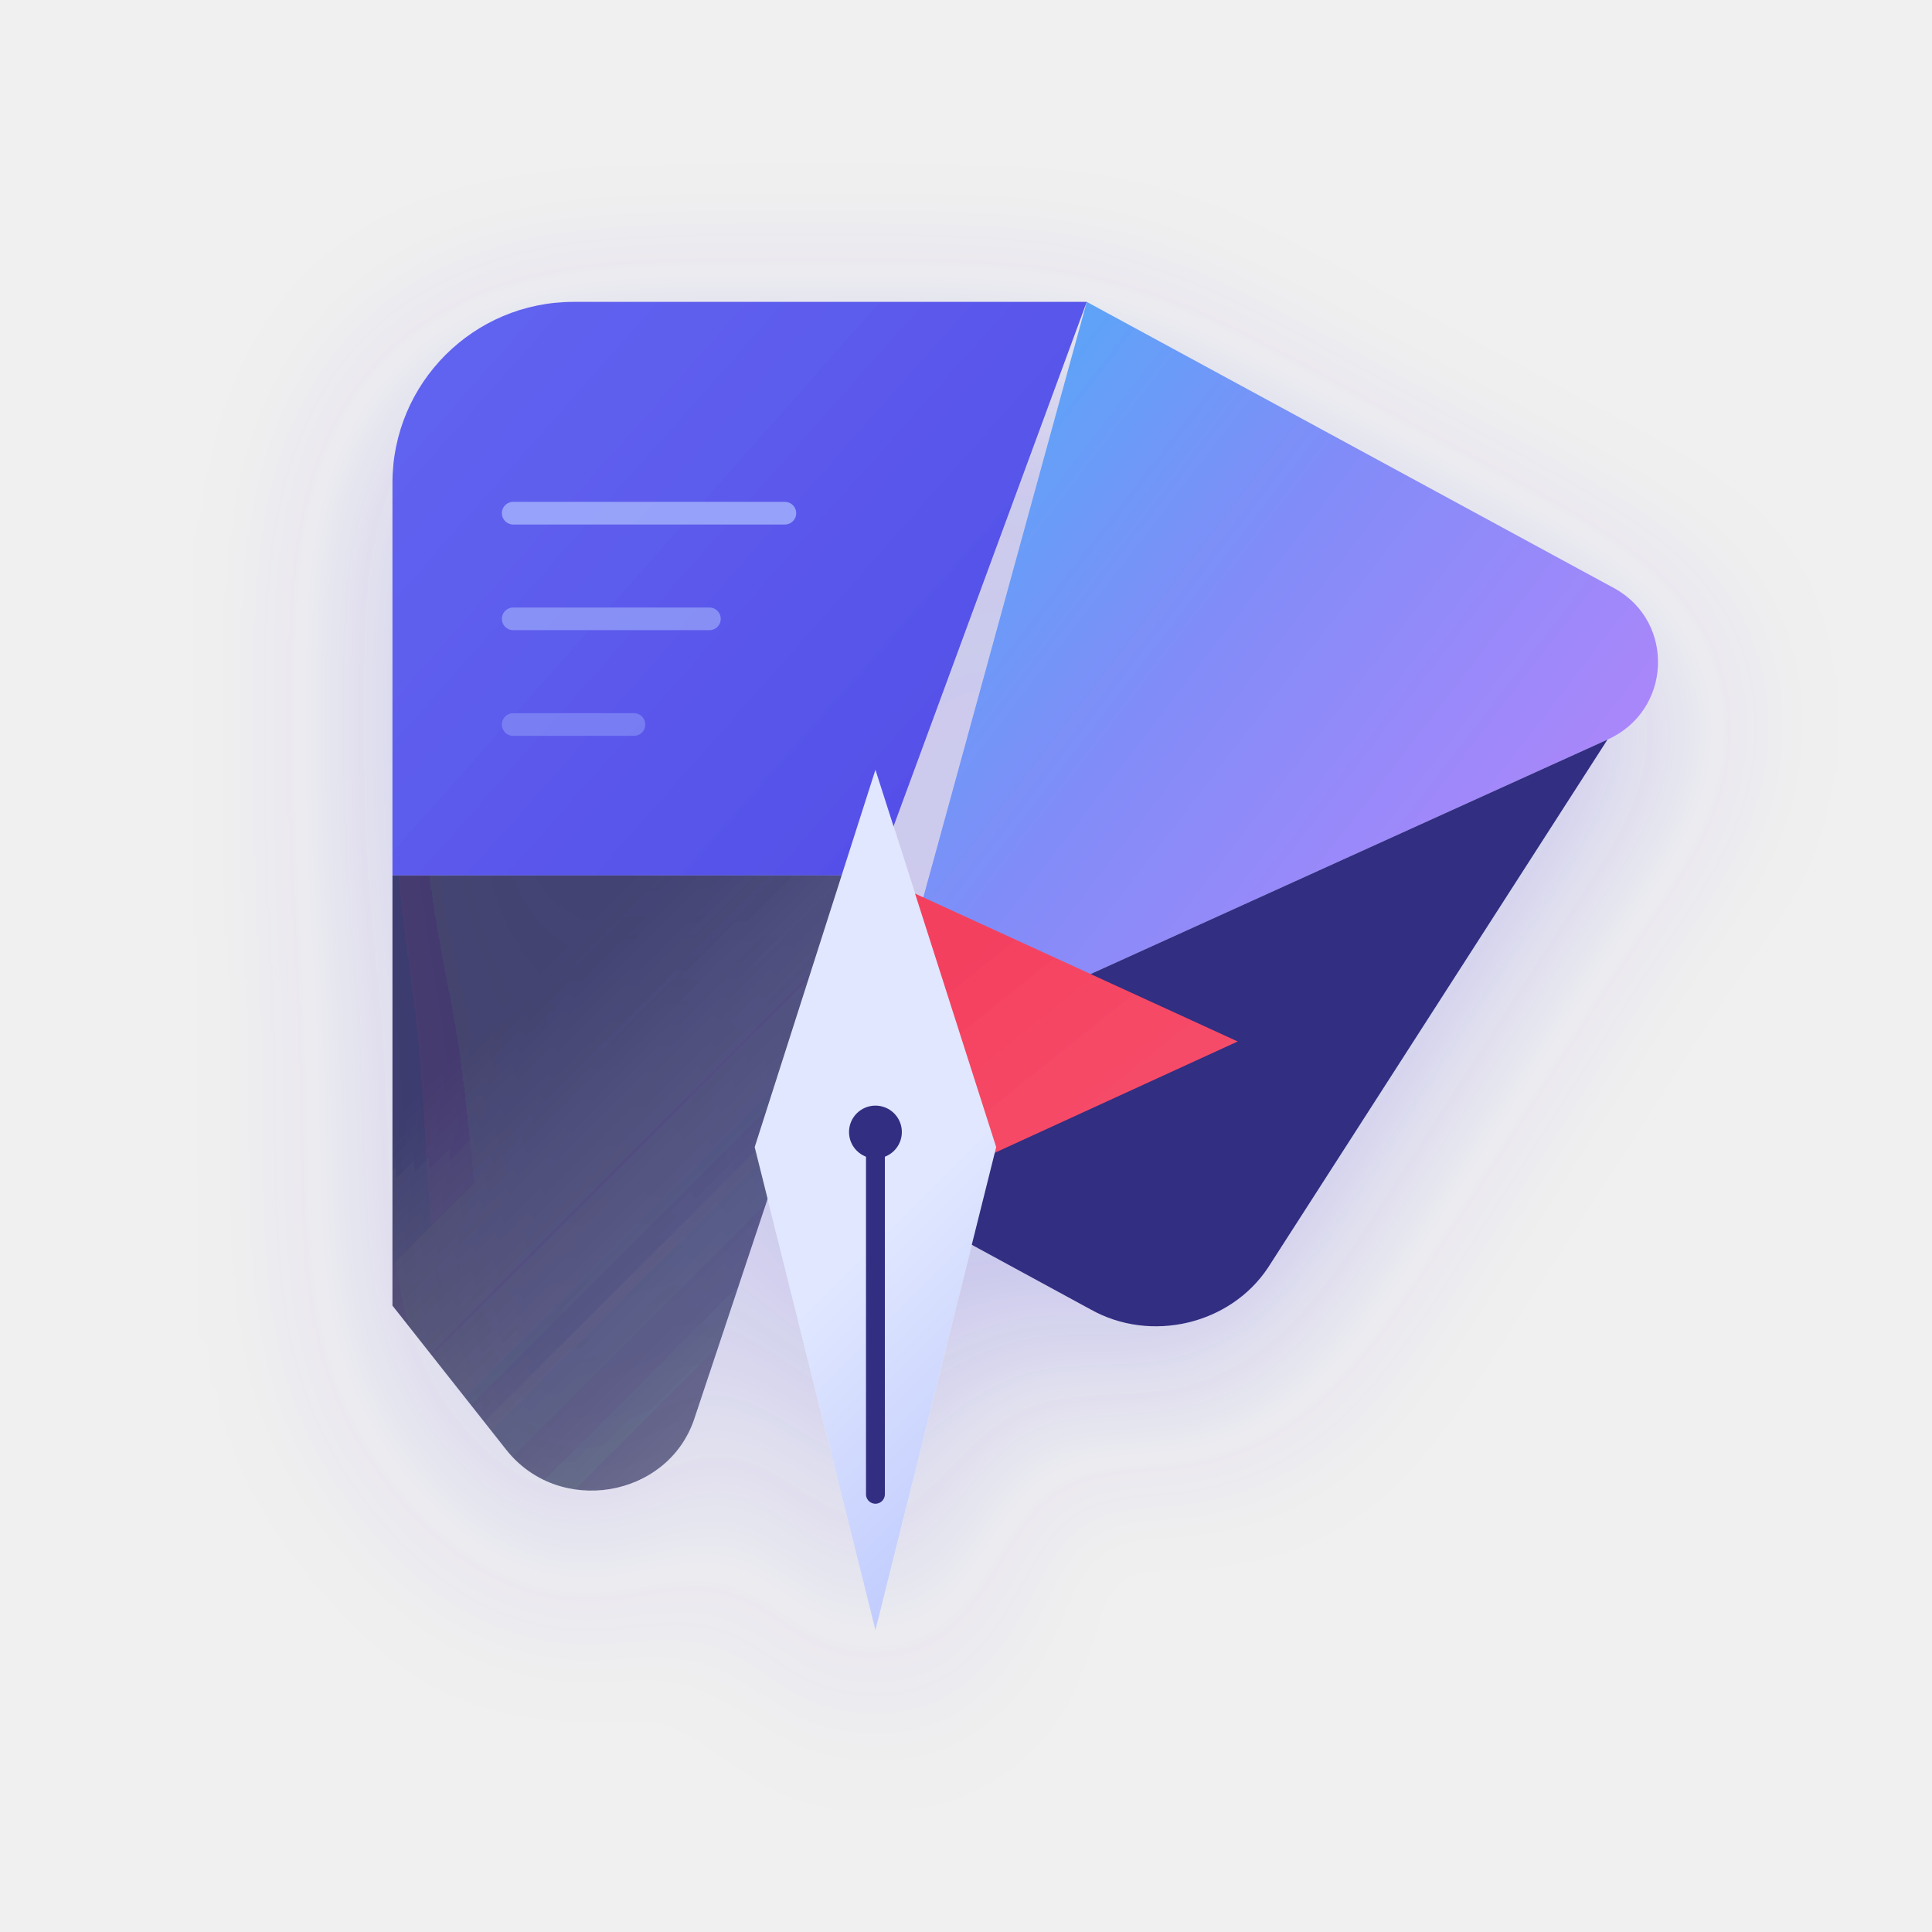
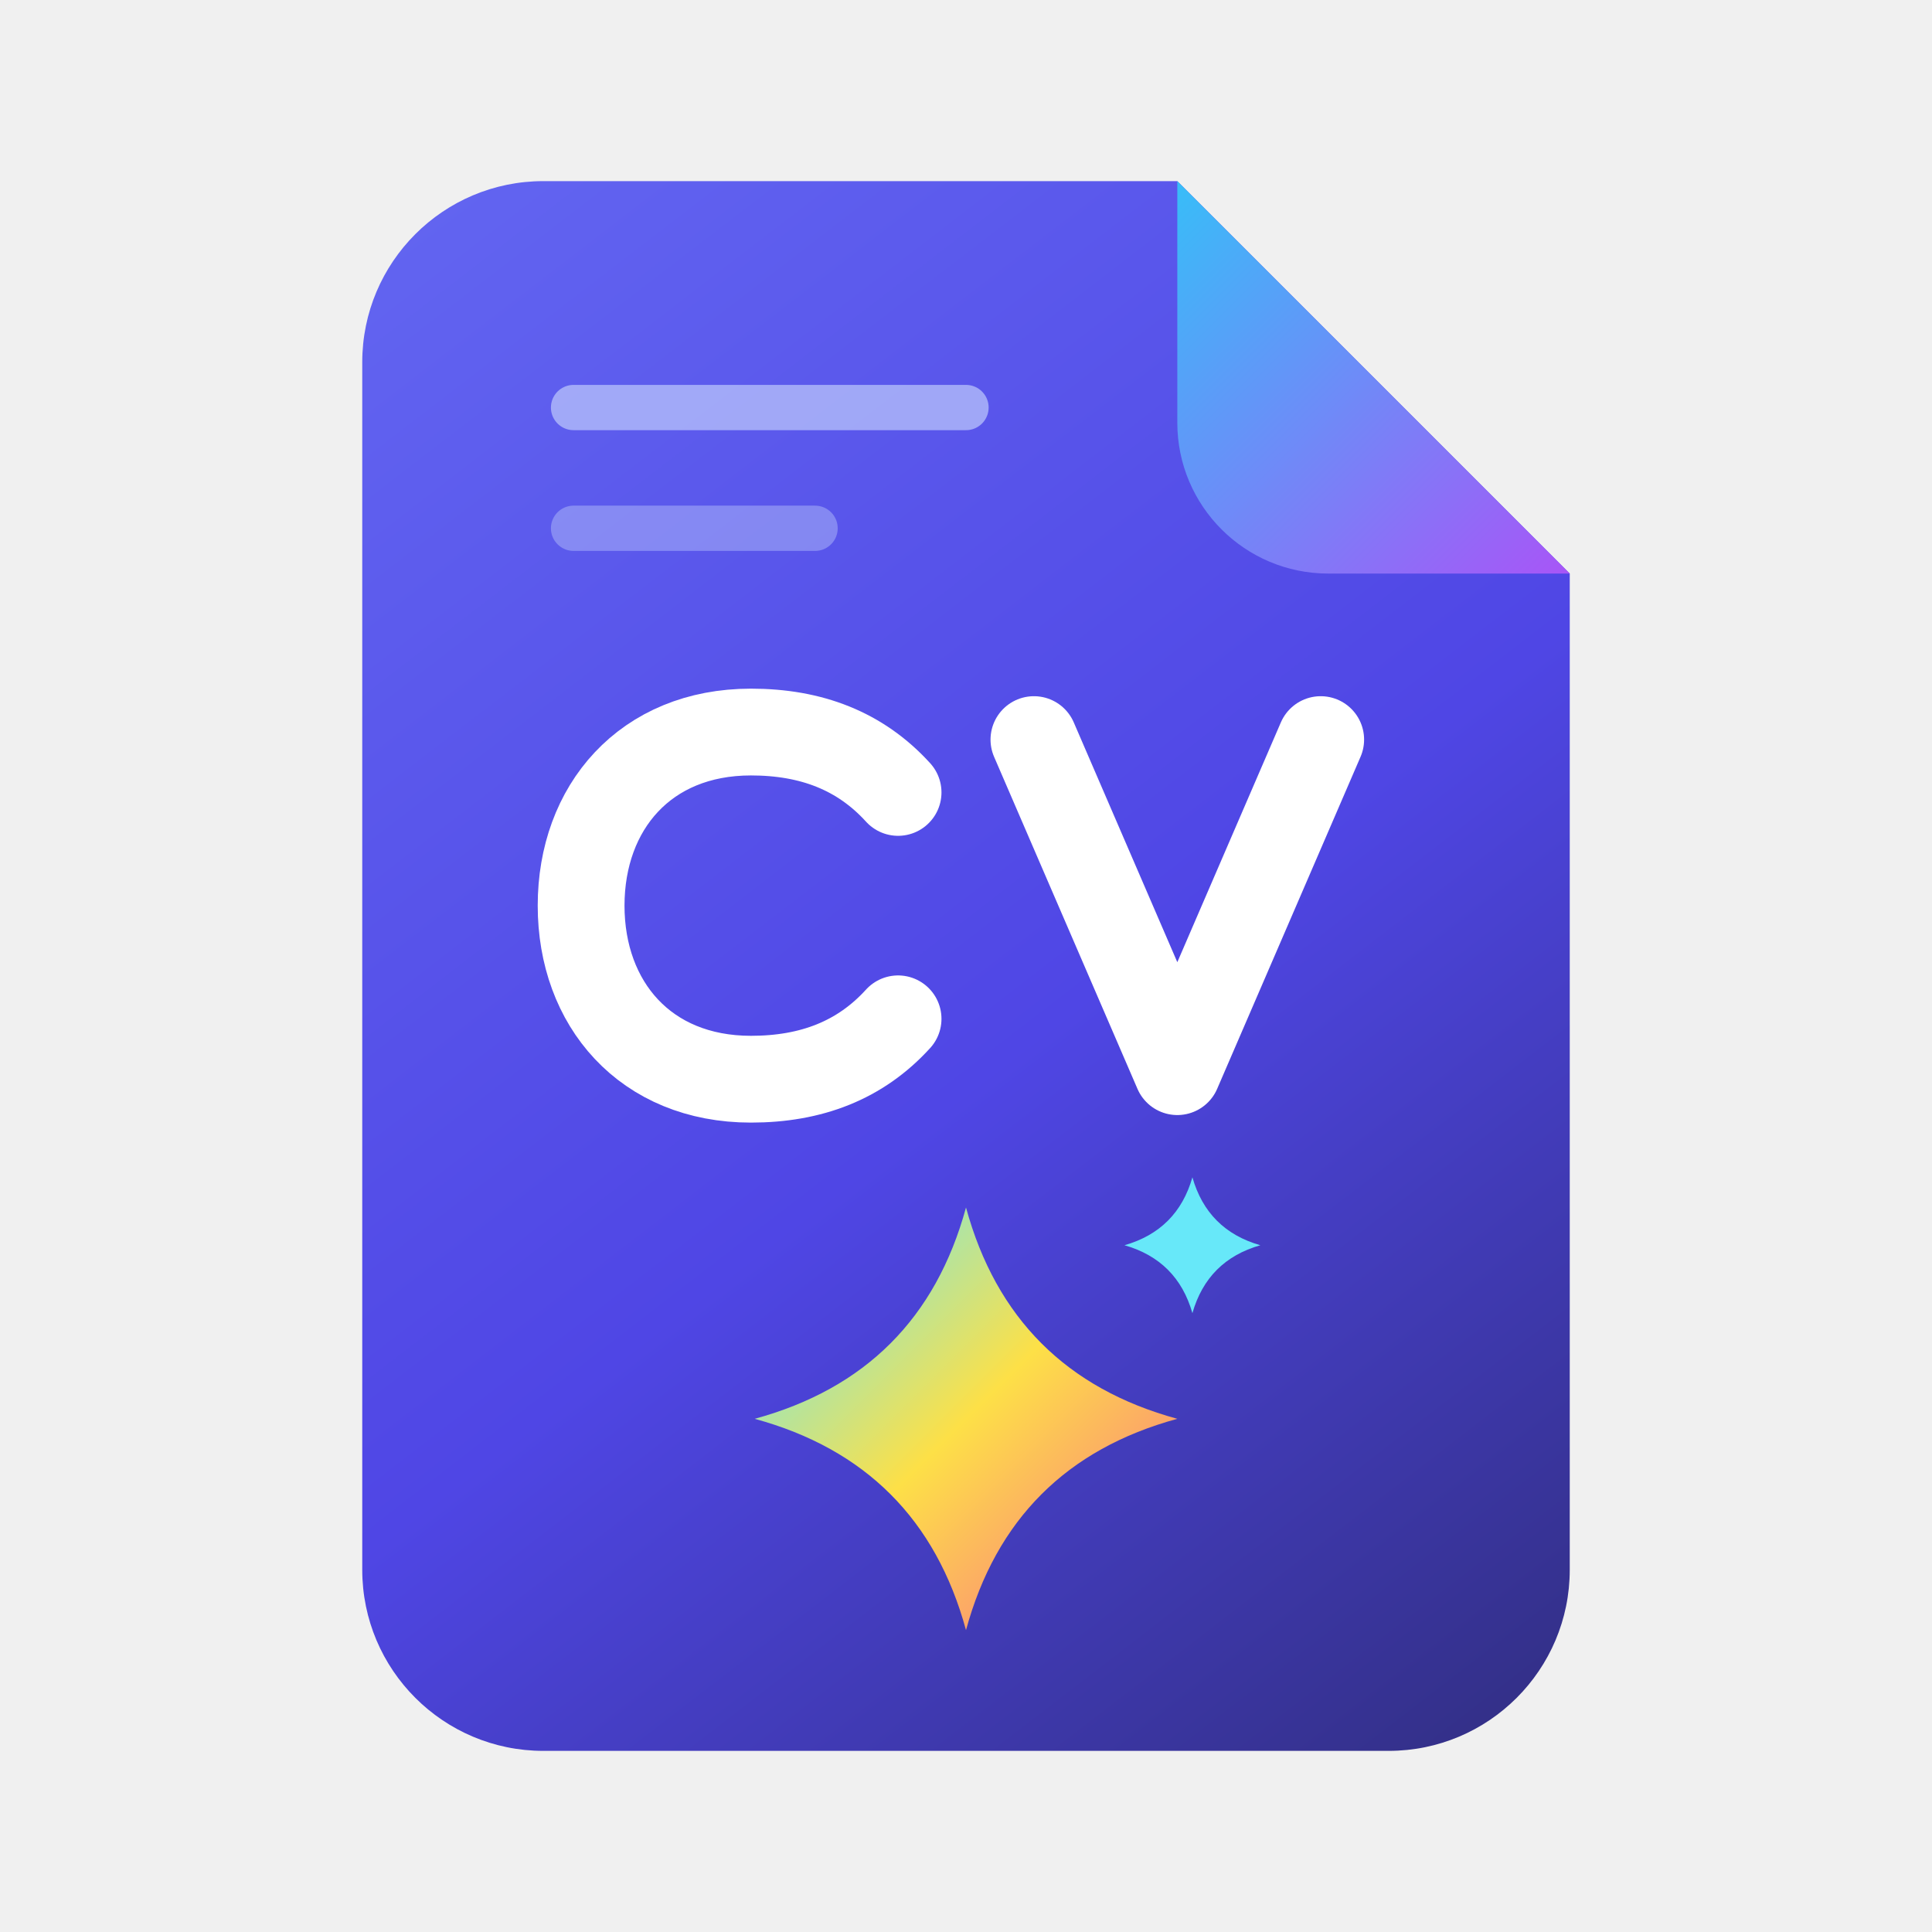
<svg xmlns="http://www.w3.org/2000/svg" viewBox="0 0 256 256" width="100%" height="100%" fill="none">
  <defs>
-     <linearGradient id="primaryFold" x1="40" y1="50" x2="216" y2="206" gradientUnits="userSpaceOnUse">
+     <linearGradient id="docBg" x1="48" y1="24" x2="208" y2="232" gradientUnits="userSpaceOnUse">
      <stop offset="0%" stop-color="#6366F1" />
-       <stop offset="60%" stop-color="#4F46E5" />
-       <stop offset="100%" stop-color="#3730A3" />
+       <stop offset="55%" stop-color="#4F46E5" />
+       <stop offset="100%" stop-color="#312E81" />
    </linearGradient>
-     <linearGradient id="soaringWing" x1="90" y1="40" x2="220" y2="140" gradientUnits="userSpaceOnUse">
+     <linearGradient id="cornerFold" x1="156" y1="24" x2="208" y2="76" gradientUnits="userSpaceOnUse">
      <stop offset="0%" stop-color="#38BDF8" />
-       <stop offset="50%" stop-color="#818CF8" />
-       <stop offset="100%" stop-color="#C084FC" />
+       <stop offset="100%" stop-color="#A855F7" />
    </linearGradient>
-     <linearGradient id="accentFold" x1="130" y1="120" x2="210" y2="220" gradientUnits="userSpaceOnUse">
-       <stop offset="0%" stop-color="#F43F5E" />
+     <linearGradient id="aiStar" x1="102" y1="162" x2="154" y2="214" gradientUnits="userSpaceOnUse">
+       <stop offset="0%" stop-color="#67E8F9" />
+       <stop offset="50%" stop-color="#FDE047" />
      <stop offset="100%" stop-color="#FB7185" />
    </linearGradient>
-     <linearGradient id="depthShadow" x1="80" y1="120" x2="160" y2="200" gradientUnits="userSpaceOnUse">
-       <stop offset="0%" stop-color="#1E1B4B" stop-opacity="0.8" />
-       <stop offset="100%" stop-color="#0F172A" stop-opacity="0.4" />
-     </linearGradient>
-     <linearGradient id="nibMetallic" x1="100" y1="180" x2="150" y2="230" gradientUnits="userSpaceOnUse">
-       <stop offset="0%" stop-color="#E0E7FF" />
-       <stop offset="100%" stop-color="#A5B4FC" />
-     </linearGradient>
-     <filter id="subtleGlow" x="-20%" y="-20%" width="140%" height="140%">
-       <feDropShadow dx="0" dy="8" stdDeviation="12" flood-color="#4F46E5" flood-opacity="0.25" />
-     </filter>
  </defs>
-   <g filter="url(#subtleGlow)">
-     <path d="M52 64C52 50.745 62.745 40 76 40H144L116 116H52V64Z" fill="url(#primaryFold)" />
-     <path d="M52 116H116L92 188C88.5 198.5 74 201 67 192L52 173V116Z" fill="url(#depthShadow)" />
-     <path d="M144 40L214 78C222 82.5 221.5 94.2 213 98L116 142L144 40Z" fill="url(#soaringWing)" />
-     <path d="M116 142L213 98L168 168C163 175.5 152.5 178 144.5 173.5L116 158V142Z" fill="#312E81" />
-     <path d="M116 116L164 138L116 160V116Z" fill="url(#accentFold)" />
-     <path d="M116 102L132 152L116 216L100 152L116 102Z" fill="url(#nibMetallic)" />
-     <line x1="116" y1="152" x2="116" y2="198" stroke="#312E81" stroke-width="2.5" stroke-linecap="round" />
-     <circle cx="116" cy="150" r="3.5" fill="#312E81" />
-     <line x1="68" y1="68" x2="104" y2="68" stroke="#A5B4FC" stroke-width="3" stroke-linecap="round" stroke-opacity="0.8" />
-     <line x1="68" y1="82" x2="94" y2="82" stroke="#A5B4FC" stroke-width="3" stroke-linecap="round" stroke-opacity="0.6" />
-     <line x1="68" y1="96" x2="84" y2="96" stroke="#A5B4FC" stroke-width="3" stroke-linecap="round" stroke-opacity="0.4" />
-   </g>
+   <path d="M72 24H156L208 76V208C208 221.255 197.255 232 184 232H72C58.745 232 48 221.255 48 208V48C48 34.745 58.745 24 72 24Z" fill="url(#docBg)" />
+   <path d="M156 24V56C156 67.046 164.954 76 176 76H208L156 24Z" fill="url(#cornerFold)" />
+   <line x1="76" y1="54" x2="128" y2="54" stroke="#C7D2FE" stroke-width="6" stroke-linecap="round" stroke-opacity="0.65" />
+   <line x1="76" y1="70" x2="108" y2="70" stroke="#C7D2FE" stroke-width="6" stroke-linecap="round" stroke-opacity="0.4" />
+   <path d="M119 105C114 99.5 107.5 97 99.5 97C85.5 97 77 107 77 120C77 133 85.5 143 99.5 143C107.5 143 114 140.5 119 135" stroke="#FFFFFF" stroke-width="11.5" stroke-linecap="round" />
+   <path d="M137 98L156 142L175 98" stroke="#FFFFFF" stroke-width="11.5" stroke-linecap="round" stroke-linejoin="round" />
+   <path d="M128 160Q134 182 156 188Q134 194 128 216Q122 194 100 188Q122 182 128 160Z" fill="url(#aiStar)" />
+   <path d="M158 156Q160 163 167 165Q160 167 158 174Q156 167 149 165Q156 163 158 156Z" fill="#67E8F9" />
</svg>
